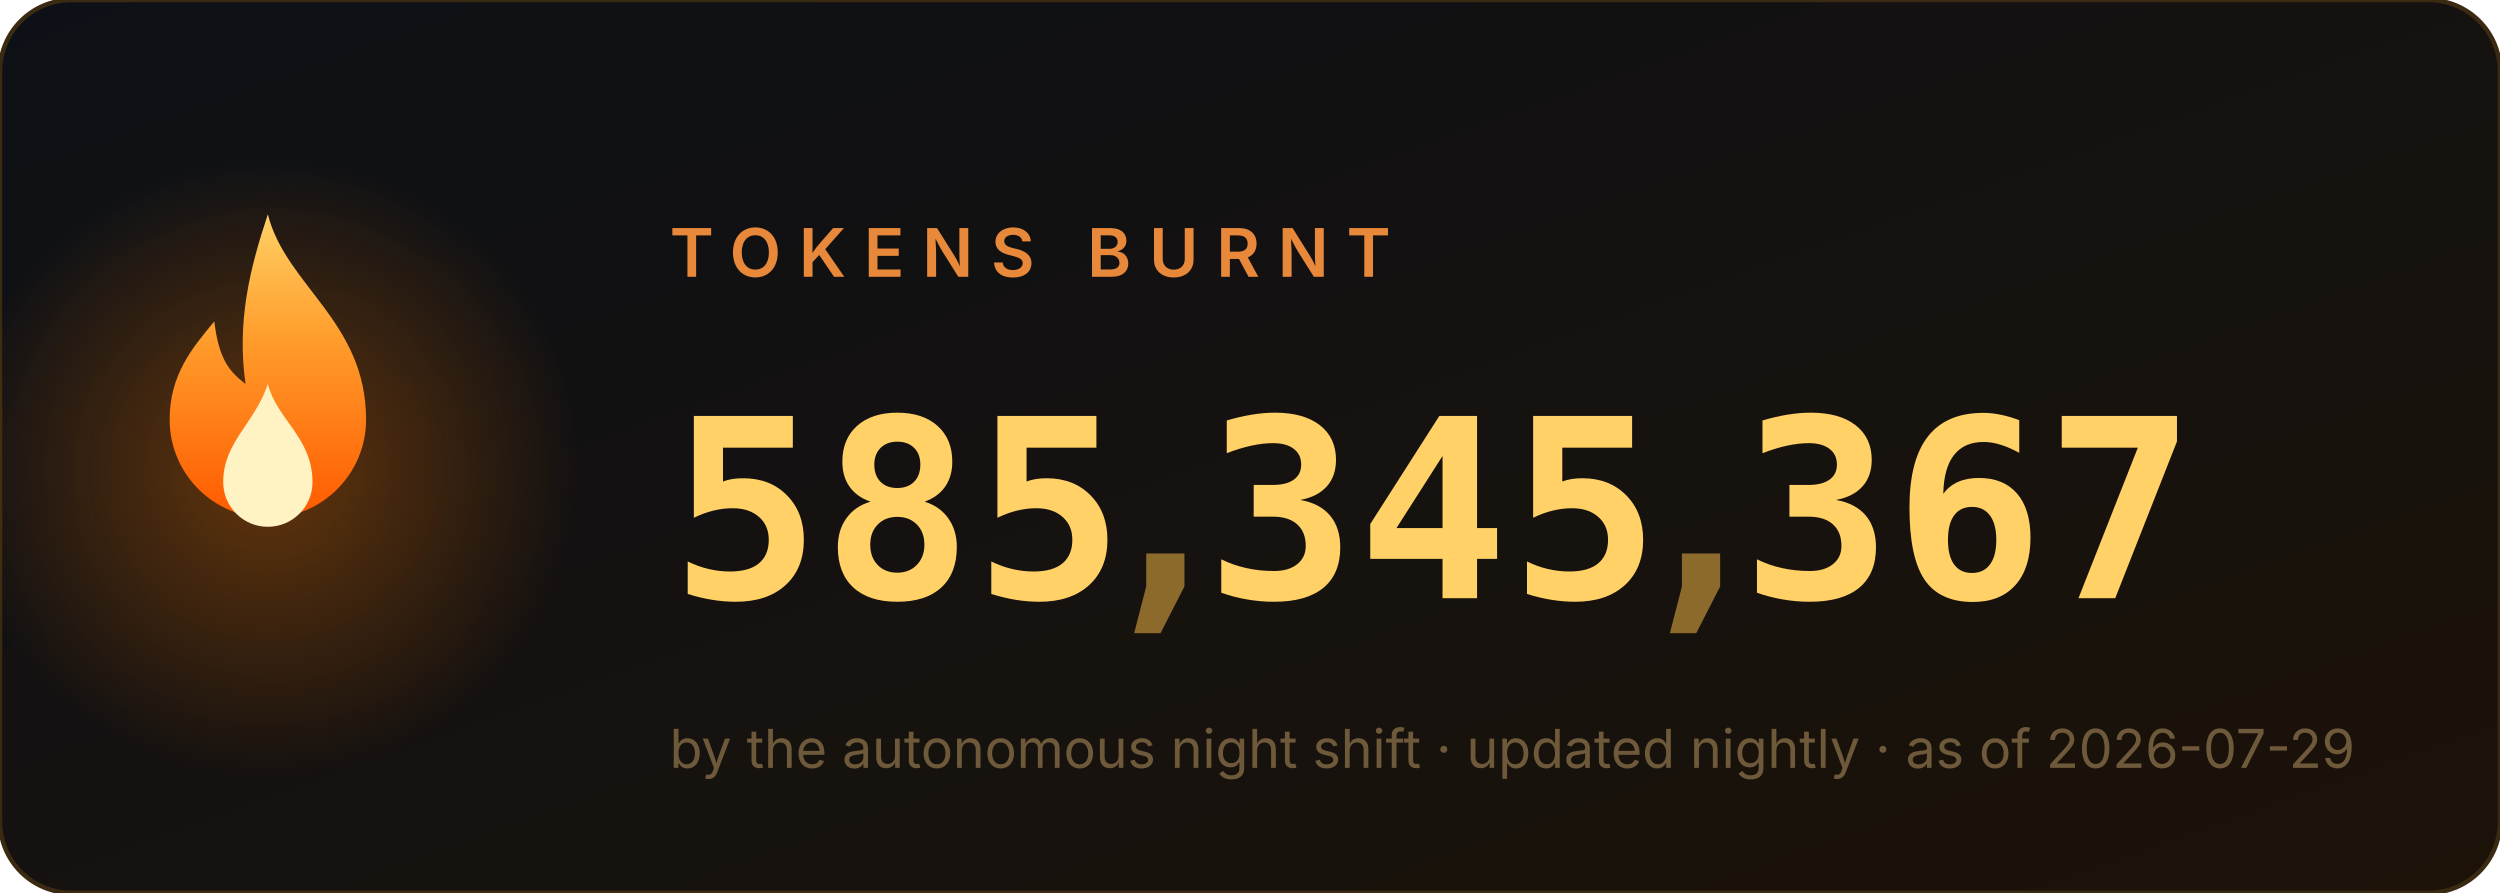
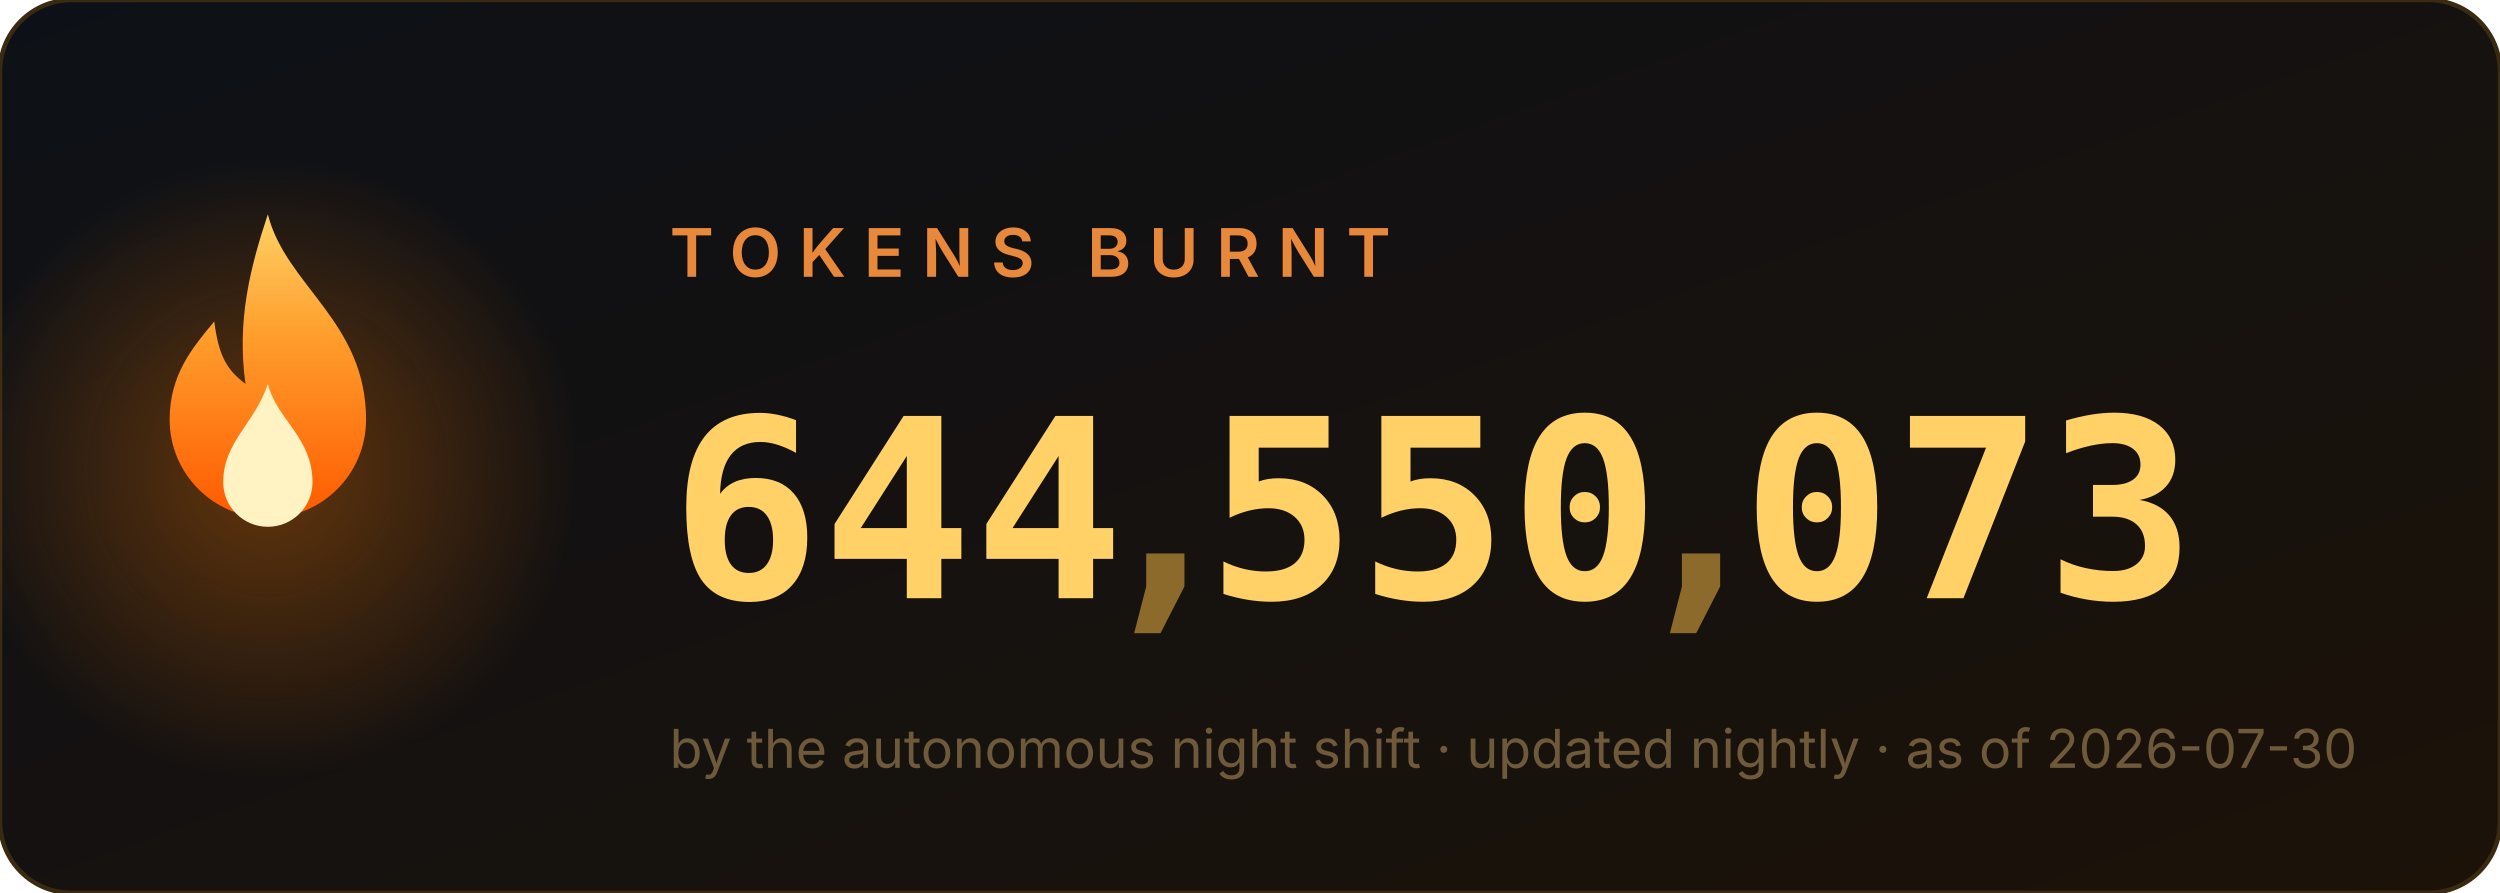
- <svg xmlns="http://www.w3.org/2000/svg" width="560" height="200" viewBox="0 0 560 200" role="img" aria-label="585,345,367 tokens burnt">
+ <svg xmlns="http://www.w3.org/2000/svg" width="560" height="200" viewBox="0 0 560 200" role="img" aria-label="644,550,073 tokens burnt">
  <style>
.num{font:700 56px ui-monospace,'Cascadia Code',Menlo,Consolas,monospace;fill:#ffd166}
.comma{fill:#8b6a2b}
.label{font:600 15px -apple-system,'Segoe UI',sans-serif;fill:#e8883a;letter-spacing:4px}
.sub{font:400 12px -apple-system,'Segoe UI',sans-serif;fill:#6e5a3a}
</style>
  <defs>
    <linearGradient id="bg" x1="0" y1="0" x2="1" y2="1">
      <stop offset="0" stop-color="#0d1117" />
      <stop offset="1" stop-color="#1c1208" />
    </linearGradient>
    <linearGradient id="fg" x1="0" y1="1" x2="0" y2="0">
      <stop offset="0" stop-color="#ff5a00" />
      <stop offset=".6" stop-color="#ff9e2c" />
      <stop offset="1" stop-color="#ffd166" />
    </linearGradient>
    <radialGradient id="halo">
      <stop offset="0" stop-color="#ff7b00" />
      <stop offset="1" stop-color="#ff7b00" stop-opacity="0" />
    </radialGradient>
  </defs>
  <rect width="560" height="200" rx="16" fill="url(#bg)" stroke="#3a2a12" />
  <circle cx="60" cy="105" r="70" fill="url(#halo)" opacity=".35">
    <animate attributeName="opacity" values=".25;.55;.25" dur="2.2s" repeatCount="indefinite" />
  </circle>
  <g transform="translate(60,128)">
    <g>
      <animateTransform attributeName="transform" type="scale" values="1 1;.95 1.1;1 1" dur="1.6s" repeatCount="indefinite" additive="sum" calcMode="spline" keySplines=".4 0 .6 1;.4 0 .6 1" />
      <path d="M0 -80c4 16 22 24 22 46a22 22 0 1 1-44 0c0-10 5-16 10-22 1 8 3 11 7 14-2-14 1-26 5-38z" fill="url(#fg)" />
      <path d="M0 -42c2 8 10 12 10 22a10 10 0 1 1-20 0c0-9 7-13 10-22z" fill="#fff3c4">
        <animateTransform attributeName="transform" type="scale" values="1 1;1.06 .92;1 1" dur="1.1s" repeatCount="indefinite" additive="sum" calcMode="spline" keySplines=".4 0 .6 1;.4 0 .6 1" />
      </path>
    </g>
  </g>
  <text x="150" y="62" class="label">TOKENS BURNT</text>
  <svg x="150" y="84" width="34" height="64" viewBox="0 0 34 64">
-     <g transform="translate(0,-320)">
+     <g transform="translate(0,-384)">
      <g>
-         <animateTransform attributeName="transform" type="translate" values="0 320;0 320;0 0" keyTimes="0;0.000;1" dur="1.25s" begin="0s" fill="freeze" additive="sum" calcMode="spline" keySplines="0 0 1 1;.2 .7 .3 1" />
+         <animateTransform attributeName="transform" type="translate" values="0 384;0 384;0 0" keyTimes="0;0.000;1" dur="1.32s" begin="0s" fill="freeze" additive="sum" calcMode="spline" keySplines="0 0 1 1;.2 .7 .3 1" />
        <text x="17" y="50" class="num" text-anchor="middle">0</text>
        <text x="17" y="114" class="num" text-anchor="middle">1</text>
        <text x="17" y="178" class="num" text-anchor="middle">2</text>
        <text x="17" y="242" class="num" text-anchor="middle">3</text>
        <text x="17" y="306" class="num" text-anchor="middle">4</text>
        <text x="17" y="370" class="num" text-anchor="middle">5</text>
        <text x="17" y="434" class="num" text-anchor="middle">6</text>
        <text x="17" y="498" class="num" text-anchor="middle">7</text>
        <text x="17" y="562" class="num" text-anchor="middle">8</text>
        <text x="17" y="626" class="num" text-anchor="middle">9</text>
      </g>
    </g>
  </svg>
  <svg x="184" y="84" width="34" height="64" viewBox="0 0 34 64">
-     <g transform="translate(0,-512)">
+     <g transform="translate(0,-256)">
      <g>
-         <animateTransform attributeName="transform" type="translate" values="0 512;0 512;0 0" keyTimes="0;0.076;1" dur="1.58s" begin="0s" fill="freeze" additive="sum" calcMode="spline" keySplines="0 0 1 1;.2 .7 .3 1" />
+         <animateTransform attributeName="transform" type="translate" values="0 256;0 256;0 0" keyTimes="0;0.092;1" dur="1.30s" begin="0s" fill="freeze" additive="sum" calcMode="spline" keySplines="0 0 1 1;.2 .7 .3 1" />
        <text x="17" y="50" class="num" text-anchor="middle">0</text>
        <text x="17" y="114" class="num" text-anchor="middle">1</text>
        <text x="17" y="178" class="num" text-anchor="middle">2</text>
        <text x="17" y="242" class="num" text-anchor="middle">3</text>
        <text x="17" y="306" class="num" text-anchor="middle">4</text>
        <text x="17" y="370" class="num" text-anchor="middle">5</text>
        <text x="17" y="434" class="num" text-anchor="middle">6</text>
        <text x="17" y="498" class="num" text-anchor="middle">7</text>
        <text x="17" y="562" class="num" text-anchor="middle">8</text>
        <text x="17" y="626" class="num" text-anchor="middle">9</text>
      </g>
    </g>
  </svg>
  <svg x="218" y="84" width="34" height="64" viewBox="0 0 34 64">
-     <g transform="translate(0,-320)">
+     <g transform="translate(0,-256)">
      <g>
-         <animateTransform attributeName="transform" type="translate" values="0 320;0 320;0 0" keyTimes="0;0.161;1" dur="1.49s" begin="0s" fill="freeze" additive="sum" calcMode="spline" keySplines="0 0 1 1;.2 .7 .3 1" />
+         <animateTransform attributeName="transform" type="translate" values="0 256;0 256;0 0" keyTimes="0;0.169;1" dur="1.42s" begin="0s" fill="freeze" additive="sum" calcMode="spline" keySplines="0 0 1 1;.2 .7 .3 1" />
        <text x="17" y="50" class="num" text-anchor="middle">0</text>
        <text x="17" y="114" class="num" text-anchor="middle">1</text>
        <text x="17" y="178" class="num" text-anchor="middle">2</text>
        <text x="17" y="242" class="num" text-anchor="middle">3</text>
        <text x="17" y="306" class="num" text-anchor="middle">4</text>
        <text x="17" y="370" class="num" text-anchor="middle">5</text>
        <text x="17" y="434" class="num" text-anchor="middle">6</text>
        <text x="17" y="498" class="num" text-anchor="middle">7</text>
        <text x="17" y="562" class="num" text-anchor="middle">8</text>
        <text x="17" y="626" class="num" text-anchor="middle">9</text>
      </g>
    </g>
  </svg>
  <text x="261" y="134" class="num comma" text-anchor="middle">,</text>
  <svg x="270" y="84" width="34" height="64" viewBox="0 0 34 64">
-     <g transform="translate(0,-192)">
+     <g transform="translate(0,-320)">
      <g>
-         <animateTransform attributeName="transform" type="translate" values="0 192;0 192;0 0" keyTimes="0;0.302;1" dur="1.59s" begin="0s" fill="freeze" additive="sum" calcMode="spline" keySplines="0 0 1 1;.2 .7 .3 1" />
+         <animateTransform attributeName="transform" type="translate" values="0 320;0 320;0 0" keyTimes="0;0.277;1" dur="1.73s" begin="0s" fill="freeze" additive="sum" calcMode="spline" keySplines="0 0 1 1;.2 .7 .3 1" />
        <text x="17" y="50" class="num" text-anchor="middle">0</text>
        <text x="17" y="114" class="num" text-anchor="middle">1</text>
        <text x="17" y="178" class="num" text-anchor="middle">2</text>
        <text x="17" y="242" class="num" text-anchor="middle">3</text>
        <text x="17" y="306" class="num" text-anchor="middle">4</text>
        <text x="17" y="370" class="num" text-anchor="middle">5</text>
        <text x="17" y="434" class="num" text-anchor="middle">6</text>
        <text x="17" y="498" class="num" text-anchor="middle">7</text>
        <text x="17" y="562" class="num" text-anchor="middle">8</text>
        <text x="17" y="626" class="num" text-anchor="middle">9</text>
      </g>
    </g>
  </svg>
  <svg x="304" y="84" width="34" height="64" viewBox="0 0 34 64">
-     <g transform="translate(0,-256)">
+     <g transform="translate(0,-320)">
      <g>
-         <animateTransform attributeName="transform" type="translate" values="0 256;0 256;0 0" keyTimes="0;0.337;1" dur="1.78s" begin="0s" fill="freeze" additive="sum" calcMode="spline" keySplines="0 0 1 1;.2 .7 .3 1" />
+         <animateTransform attributeName="transform" type="translate" values="0 320;0 320;0 0" keyTimes="0;0.324;1" dur="1.85s" begin="0s" fill="freeze" additive="sum" calcMode="spline" keySplines="0 0 1 1;.2 .7 .3 1" />
        <text x="17" y="50" class="num" text-anchor="middle">0</text>
        <text x="17" y="114" class="num" text-anchor="middle">1</text>
        <text x="17" y="178" class="num" text-anchor="middle">2</text>
        <text x="17" y="242" class="num" text-anchor="middle">3</text>
        <text x="17" y="306" class="num" text-anchor="middle">4</text>
        <text x="17" y="370" class="num" text-anchor="middle">5</text>
        <text x="17" y="434" class="num" text-anchor="middle">6</text>
        <text x="17" y="498" class="num" text-anchor="middle">7</text>
        <text x="17" y="562" class="num" text-anchor="middle">8</text>
        <text x="17" y="626" class="num" text-anchor="middle">9</text>
      </g>
    </g>
  </svg>
  <svg x="338" y="84" width="34" height="64" viewBox="0 0 34 64">
-     <g transform="translate(0,-320)">
+     <g transform="translate(0,0)">
      <g>
-         <animateTransform attributeName="transform" type="translate" values="0 320;0 320;0 0" keyTimes="0;0.365;1" dur="1.97s" begin="0s" fill="freeze" additive="sum" calcMode="spline" keySplines="0 0 1 1;.2 .7 .3 1" />
+         <animateTransform attributeName="transform" type="translate" values="0 0;0 0;0 0" keyTimes="0;0.444;1" dur="1.62s" begin="0s" fill="freeze" additive="sum" calcMode="spline" keySplines="0 0 1 1;.2 .7 .3 1" />
        <text x="17" y="50" class="num" text-anchor="middle">0</text>
        <text x="17" y="114" class="num" text-anchor="middle">1</text>
        <text x="17" y="178" class="num" text-anchor="middle">2</text>
        <text x="17" y="242" class="num" text-anchor="middle">3</text>
        <text x="17" y="306" class="num" text-anchor="middle">4</text>
        <text x="17" y="370" class="num" text-anchor="middle">5</text>
        <text x="17" y="434" class="num" text-anchor="middle">6</text>
        <text x="17" y="498" class="num" text-anchor="middle">7</text>
        <text x="17" y="562" class="num" text-anchor="middle">8</text>
        <text x="17" y="626" class="num" text-anchor="middle">9</text>
      </g>
    </g>
  </svg>
  <text x="381" y="134" class="num comma" text-anchor="middle">,</text>
  <svg x="390" y="84" width="34" height="64" viewBox="0 0 34 64">
-     <g transform="translate(0,-192)">
+     <g transform="translate(0,0)">
      <g>
-         <animateTransform attributeName="transform" type="translate" values="0 192;0 192;0 0" keyTimes="0;0.464;1" dur="2.07s" begin="0s" fill="freeze" additive="sum" calcMode="spline" keySplines="0 0 1 1;.2 .7 .3 1" />
+         <animateTransform attributeName="transform" type="translate" values="0 0;0 0;0 0" keyTimes="0;0.516;1" dur="1.86s" begin="0s" fill="freeze" additive="sum" calcMode="spline" keySplines="0 0 1 1;.2 .7 .3 1" />
        <text x="17" y="50" class="num" text-anchor="middle">0</text>
        <text x="17" y="114" class="num" text-anchor="middle">1</text>
        <text x="17" y="178" class="num" text-anchor="middle">2</text>
        <text x="17" y="242" class="num" text-anchor="middle">3</text>
        <text x="17" y="306" class="num" text-anchor="middle">4</text>
        <text x="17" y="370" class="num" text-anchor="middle">5</text>
        <text x="17" y="434" class="num" text-anchor="middle">6</text>
        <text x="17" y="498" class="num" text-anchor="middle">7</text>
        <text x="17" y="562" class="num" text-anchor="middle">8</text>
        <text x="17" y="626" class="num" text-anchor="middle">9</text>
      </g>
    </g>
  </svg>
  <svg x="424" y="84" width="34" height="64" viewBox="0 0 34 64">
-     <g transform="translate(0,-384)">
+     <g transform="translate(0,-448)">
      <g>
-         <animateTransform attributeName="transform" type="translate" values="0 384;0 384;0 0" keyTimes="0;0.450;1" dur="2.40s" begin="0s" fill="freeze" additive="sum" calcMode="spline" keySplines="0 0 1 1;.2 .7 .3 1" />
+         <animateTransform attributeName="transform" type="translate" values="0 448;0 448;0 0" keyTimes="0;0.437;1" dur="2.47s" begin="0s" fill="freeze" additive="sum" calcMode="spline" keySplines="0 0 1 1;.2 .7 .3 1" />
        <text x="17" y="50" class="num" text-anchor="middle">0</text>
        <text x="17" y="114" class="num" text-anchor="middle">1</text>
        <text x="17" y="178" class="num" text-anchor="middle">2</text>
        <text x="17" y="242" class="num" text-anchor="middle">3</text>
        <text x="17" y="306" class="num" text-anchor="middle">4</text>
        <text x="17" y="370" class="num" text-anchor="middle">5</text>
        <text x="17" y="434" class="num" text-anchor="middle">6</text>
        <text x="17" y="498" class="num" text-anchor="middle">7</text>
        <text x="17" y="562" class="num" text-anchor="middle">8</text>
        <text x="17" y="626" class="num" text-anchor="middle">9</text>
      </g>
    </g>
  </svg>
  <svg x="458" y="84" width="34" height="64" viewBox="0 0 34 64">
-     <g transform="translate(0,-448)">
+     <g transform="translate(0,-192)">
      <g>
-         <animateTransform attributeName="transform" type="translate" values="0 448;0 448;0 0" keyTimes="0;0.463;1" dur="2.59s" begin="0s" fill="freeze" additive="sum" calcMode="spline" keySplines="0 0 1 1;.2 .7 .3 1" />
+         <animateTransform attributeName="transform" type="translate" values="0 192;0 192;0 0" keyTimes="0;0.519;1" dur="2.31s" begin="0s" fill="freeze" additive="sum" calcMode="spline" keySplines="0 0 1 1;.2 .7 .3 1" />
        <text x="17" y="50" class="num" text-anchor="middle">0</text>
        <text x="17" y="114" class="num" text-anchor="middle">1</text>
        <text x="17" y="178" class="num" text-anchor="middle">2</text>
        <text x="17" y="242" class="num" text-anchor="middle">3</text>
        <text x="17" y="306" class="num" text-anchor="middle">4</text>
        <text x="17" y="370" class="num" text-anchor="middle">5</text>
        <text x="17" y="434" class="num" text-anchor="middle">6</text>
        <text x="17" y="498" class="num" text-anchor="middle">7</text>
        <text x="17" y="562" class="num" text-anchor="middle">8</text>
        <text x="17" y="626" class="num" text-anchor="middle">9</text>
      </g>
    </g>
  </svg>
-   <text x="150" y="172" class="sub">by the autonomous night shift · updated nightly · as of 2026-07-29</text>
+   <text x="150" y="172" class="sub">by the autonomous night shift · updated nightly · as of 2026-07-30</text>
</svg>
